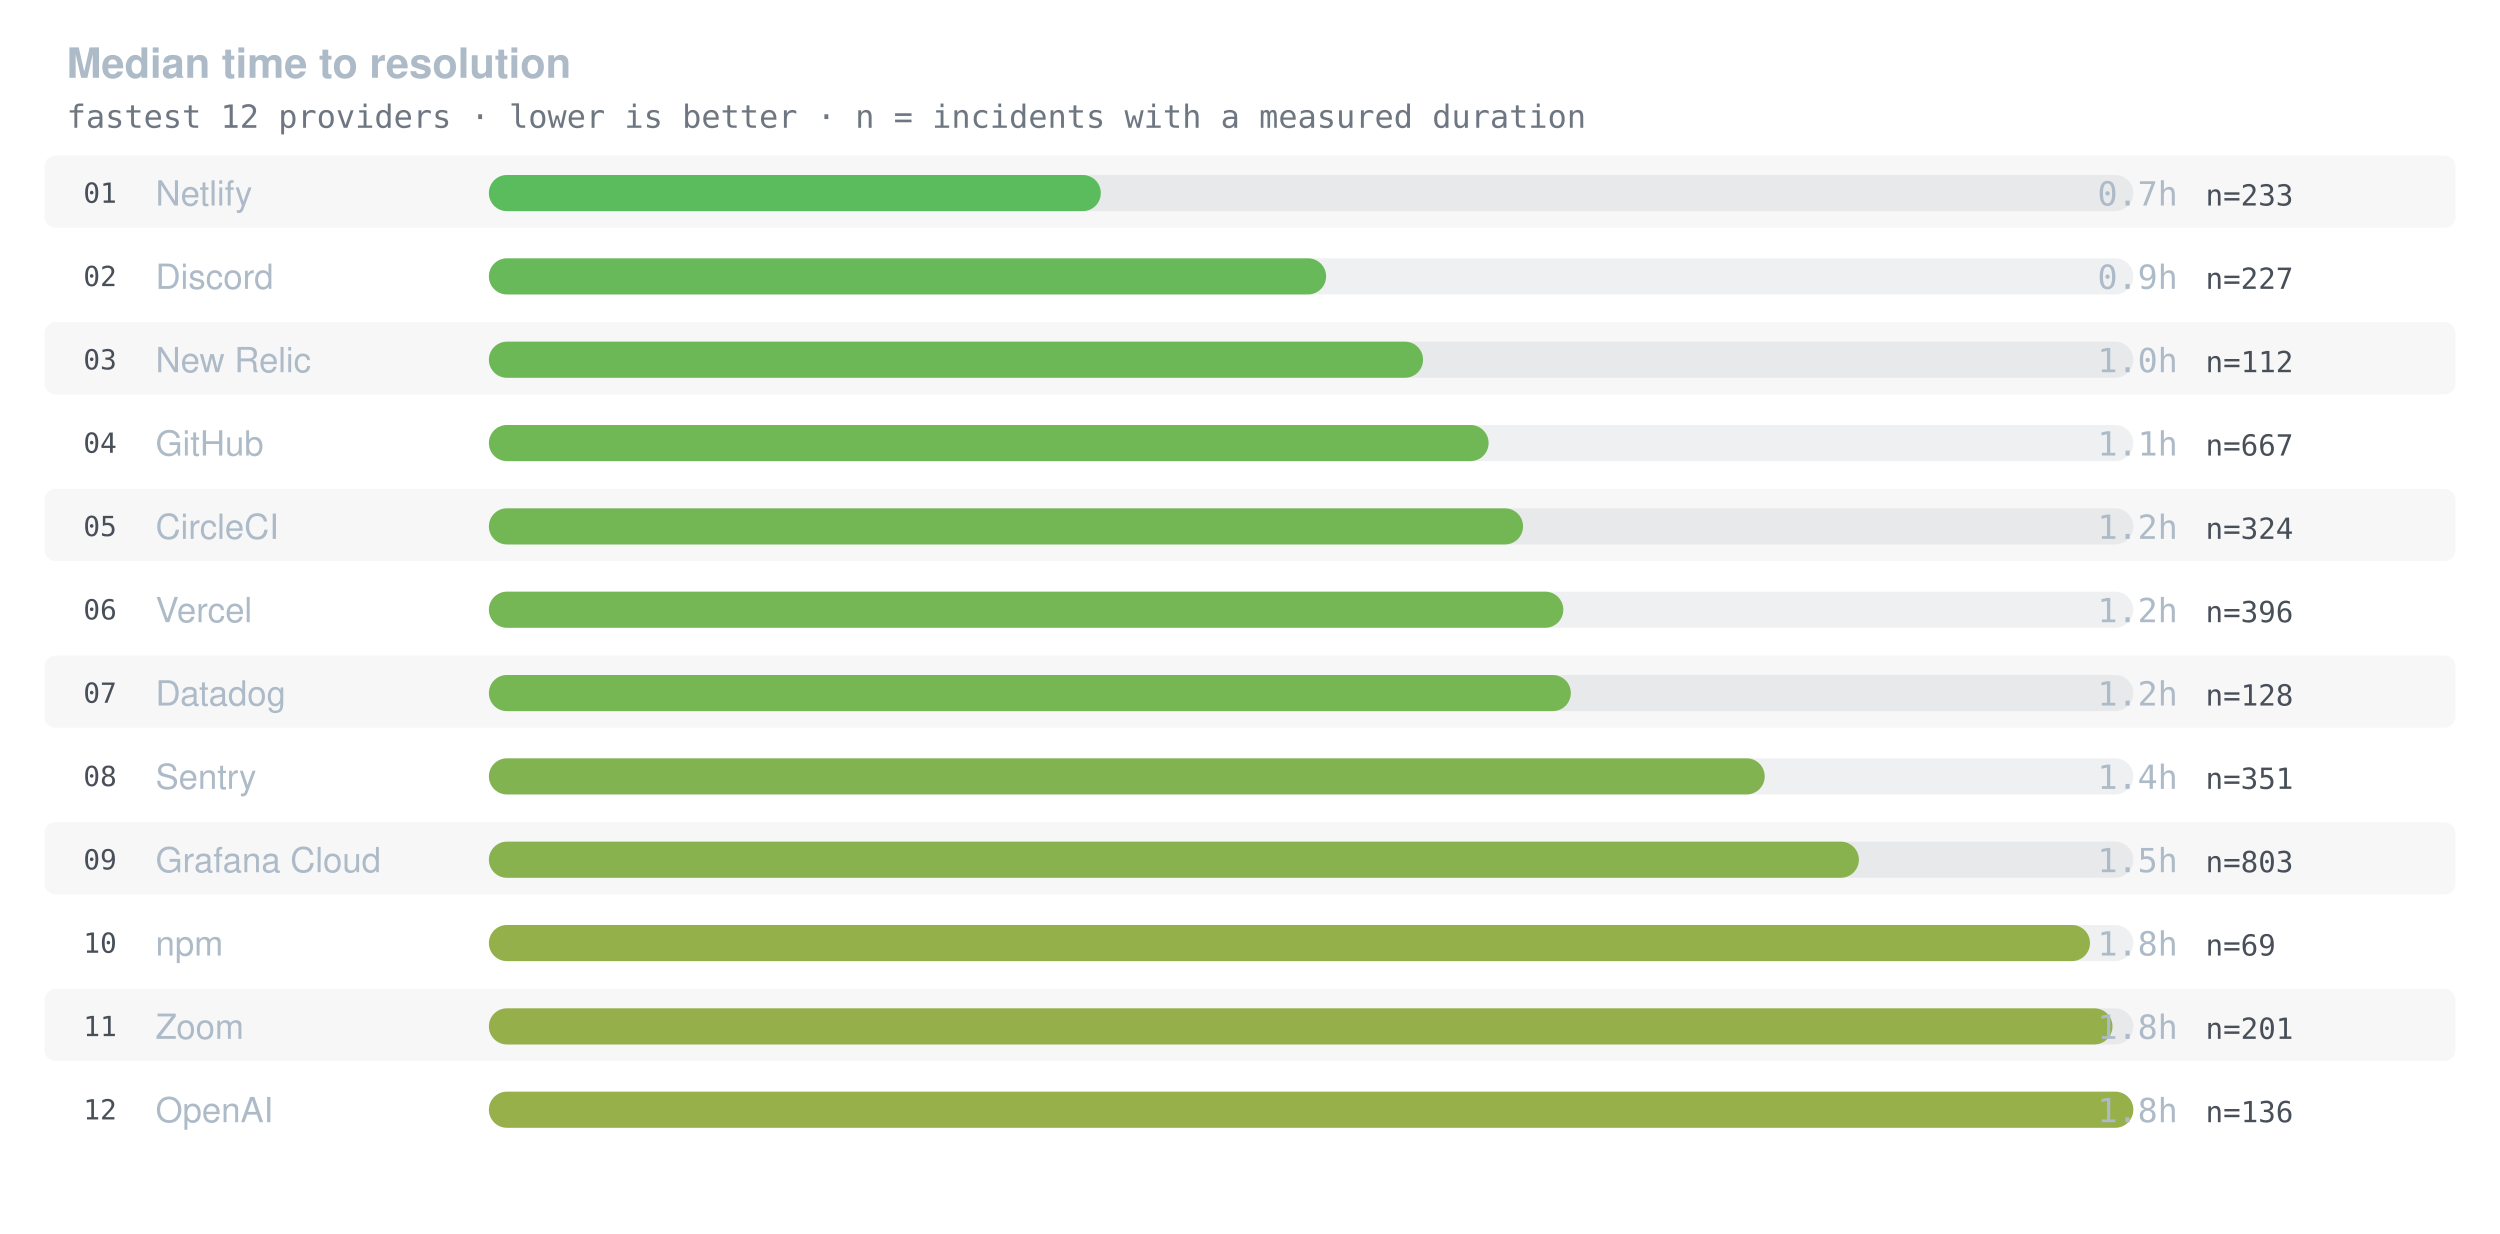
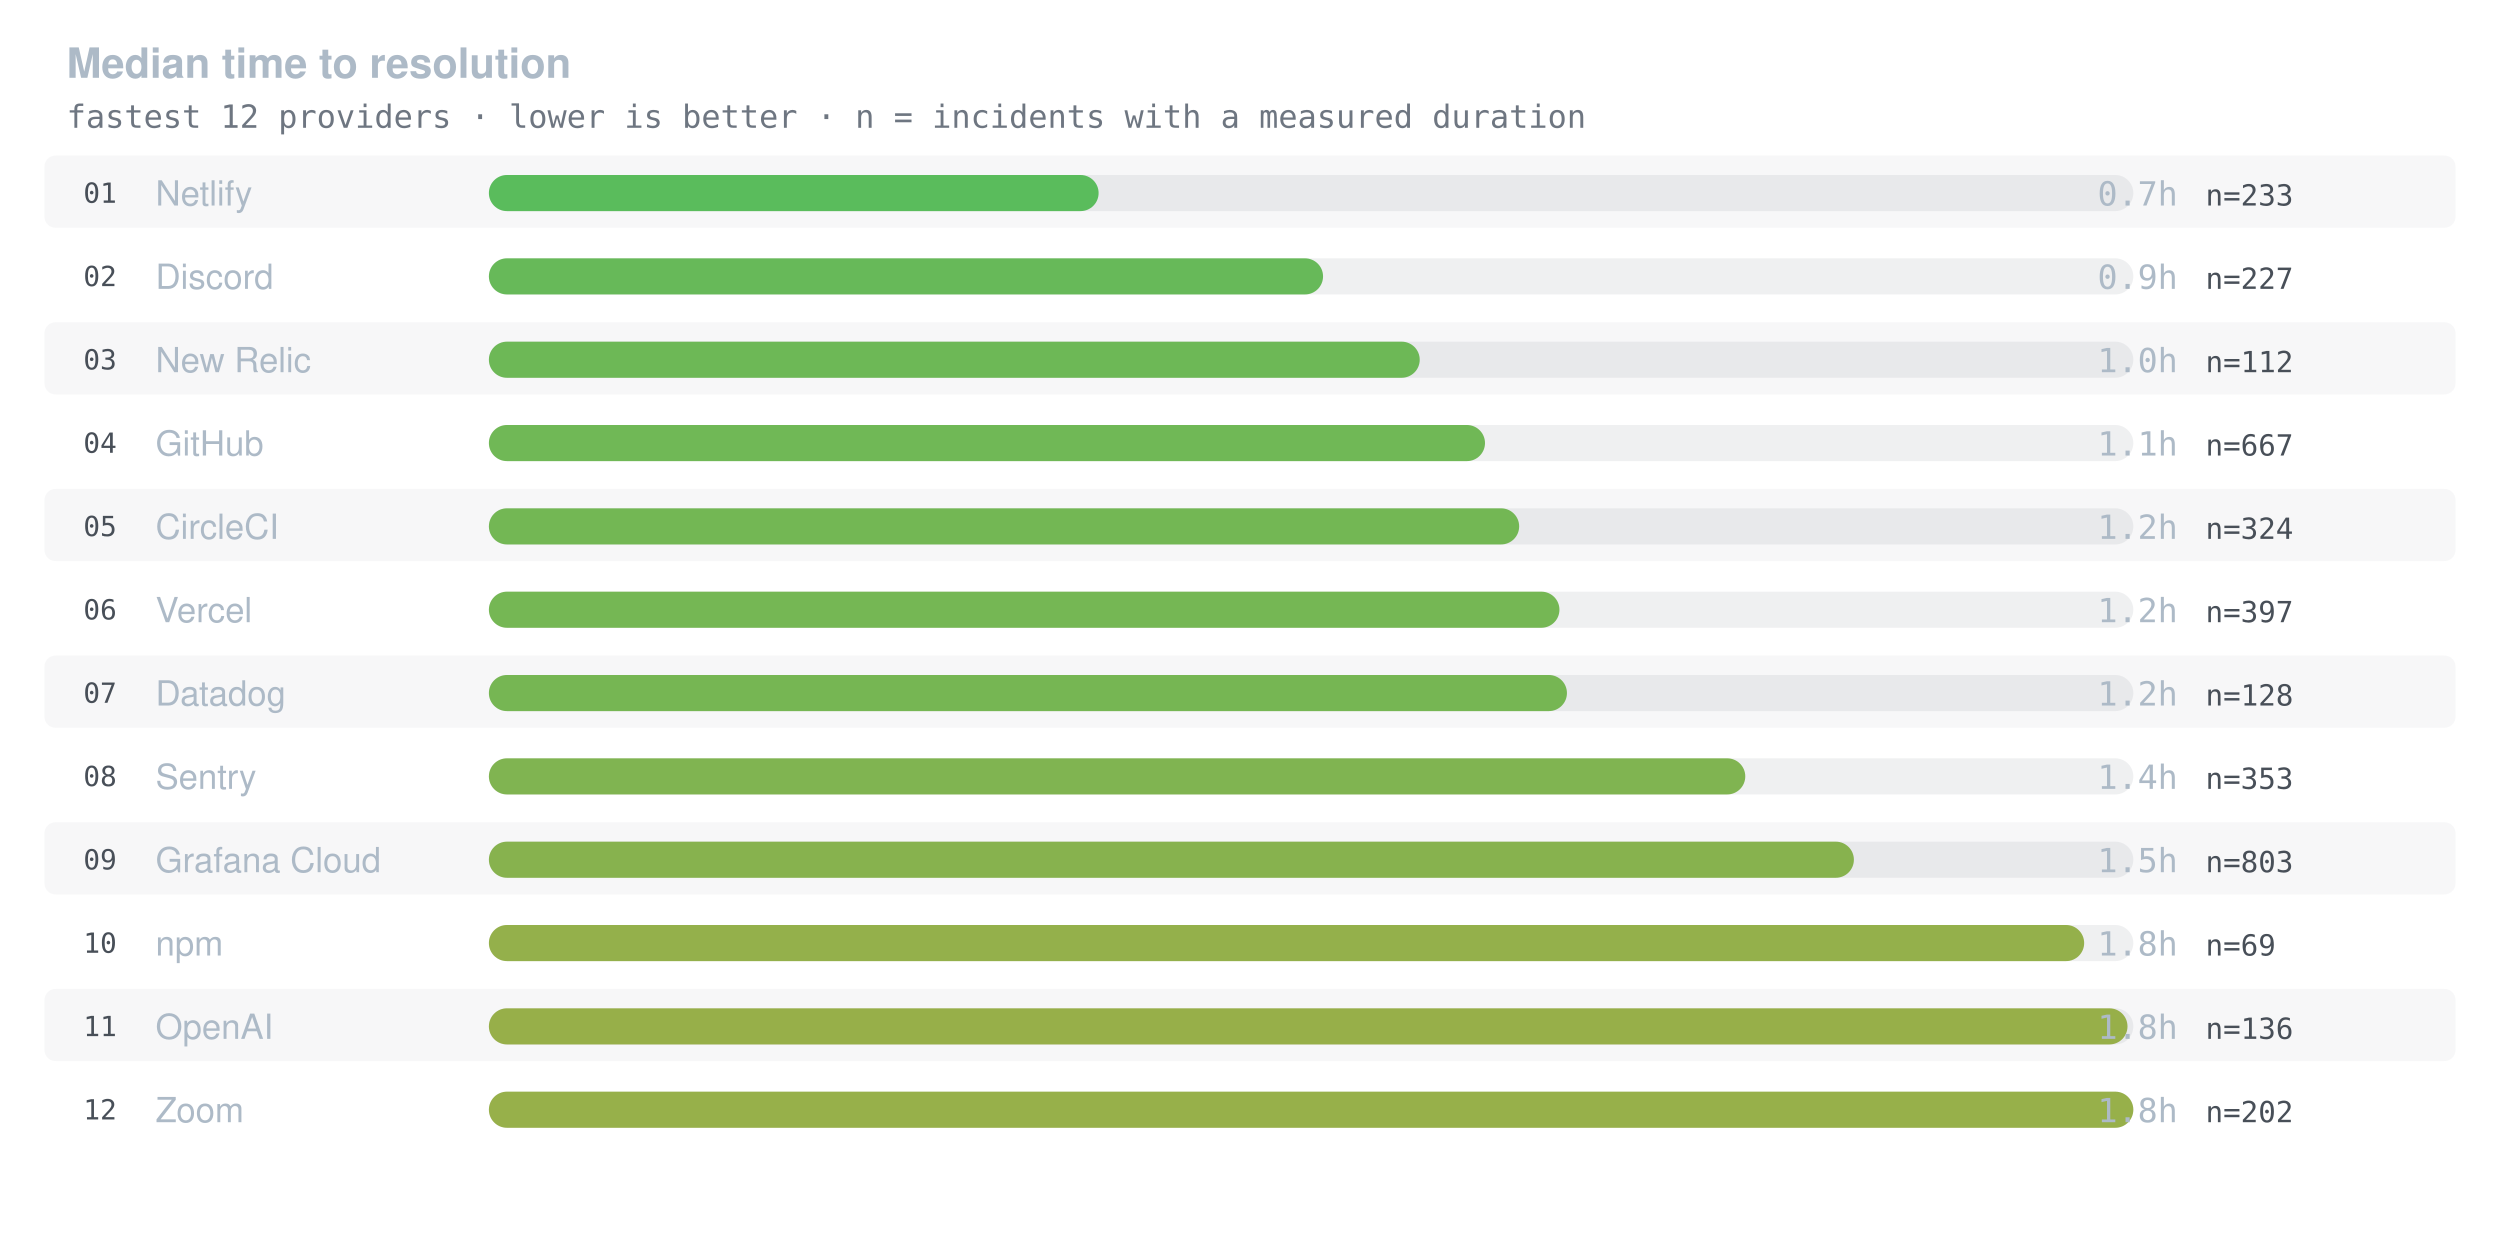
<svg xmlns="http://www.w3.org/2000/svg" viewBox="0 0 900 444" width="900" height="444" role="img">
  <text x="24" y="28" fill="#adbac7" font-size="15" font-family="-apple-system,BlinkMacSystemFont,Segoe UI,Helvetica,Arial,sans-serif" font-weight="600">Median time to resolution</text>
  <text x="24" y="46" fill="#6e7681" font-size="11.5" font-family="ui-monospace,SFMono-Regular,Menlo,Consolas,monospace">fastest 12 providers · lower is better · n = incidents with a measured duration</text>
  <rect x="16" y="56" width="868" height="26" rx="4" fill="#6e7681" opacity="0.055" />
  <text x="30" y="73" fill="#484f58" font-size="10" font-family="ui-monospace,SFMono-Regular,Menlo,Consolas,monospace">01</text>
  <text x="56" y="74" fill="#adbac7" font-size="12.5" font-family="-apple-system,BlinkMacSystemFont,Segoe UI,Helvetica,Arial,sans-serif">Netlify</text>
  <rect x="176" y="63" width="592" height="13" rx="6.5" fill="#6e7681" opacity="0.11" />
-   <rect x="176" y="63" width="220.3" height="13" rx="6.5" fill="#4ab74d" opacity="0.9" />
+   <rect x="176" y="63" width="219.5" height="13" rx="6.5" fill="#4ab74d" opacity="0.9" />
  <text x="784" y="74" fill="#adbac7" font-size="12" font-family="ui-monospace,SFMono-Regular,Menlo,Consolas,monospace" text-anchor="end">0.7h</text>
  <text x="794" y="74" fill="#484f58" font-size="10.5" font-family="ui-monospace,SFMono-Regular,Menlo,Consolas,monospace">n=233</text>
  <text x="30" y="103" fill="#484f58" font-size="10" font-family="ui-monospace,SFMono-Regular,Menlo,Consolas,monospace">02</text>
  <text x="56" y="104" fill="#adbac7" font-size="12.5" font-family="-apple-system,BlinkMacSystemFont,Segoe UI,Helvetica,Arial,sans-serif">Discord</text>
  <rect x="176" y="93" width="592" height="13" rx="6.5" fill="#6e7681" opacity="0.11" />
-   <rect x="176" y="93" width="301.4" height="13" rx="6.5" fill="#59b348" opacity="0.9" />
+   <rect x="176" y="93" width="300.3" height="13" rx="6.5" fill="#59b348" opacity="0.9" />
  <text x="784" y="104" fill="#adbac7" font-size="12" font-family="ui-monospace,SFMono-Regular,Menlo,Consolas,monospace" text-anchor="end">0.9h</text>
  <text x="794" y="104" fill="#484f58" font-size="10.5" font-family="ui-monospace,SFMono-Regular,Menlo,Consolas,monospace">n=227</text>
  <rect x="16" y="116" width="868" height="26" rx="4" fill="#6e7681" opacity="0.055" />
  <text x="30" y="133" fill="#484f58" font-size="10" font-family="ui-monospace,SFMono-Regular,Menlo,Consolas,monospace">03</text>
  <text x="56" y="134" fill="#adbac7" font-size="12.5" font-family="-apple-system,BlinkMacSystemFont,Segoe UI,Helvetica,Arial,sans-serif">New Relic</text>
  <rect x="176" y="123" width="592" height="13" rx="6.5" fill="#6e7681" opacity="0.11" />
-   <rect x="176" y="123" width="336.3" height="13" rx="6.5" fill="#5fb246" opacity="0.9" />
+   <rect x="176" y="123" width="335.1" height="13" rx="6.5" fill="#5fb246" opacity="0.9" />
  <text x="784" y="134" fill="#adbac7" font-size="12" font-family="ui-monospace,SFMono-Regular,Menlo,Consolas,monospace" text-anchor="end">1.0h</text>
  <text x="794" y="134" fill="#484f58" font-size="10.5" font-family="ui-monospace,SFMono-Regular,Menlo,Consolas,monospace">n=112</text>
  <text x="30" y="163" fill="#484f58" font-size="10" font-family="ui-monospace,SFMono-Regular,Menlo,Consolas,monospace">04</text>
  <text x="56" y="164" fill="#adbac7" font-size="12.5" font-family="-apple-system,BlinkMacSystemFont,Segoe UI,Helvetica,Arial,sans-serif">GitHub</text>
  <rect x="176" y="153" width="592" height="13" rx="6.5" fill="#6e7681" opacity="0.11" />
-   <rect x="176" y="153" width="359.9" height="13" rx="6.5" fill="#63b145" opacity="0.9" />
+   <rect x="176" y="153" width="358.6" height="13" rx="6.5" fill="#63b145" opacity="0.9" />
  <text x="784" y="164" fill="#adbac7" font-size="12" font-family="ui-monospace,SFMono-Regular,Menlo,Consolas,monospace" text-anchor="end">1.1h</text>
  <text x="794" y="164" fill="#484f58" font-size="10.5" font-family="ui-monospace,SFMono-Regular,Menlo,Consolas,monospace">n=667</text>
  <rect x="16" y="176" width="868" height="26" rx="4" fill="#6e7681" opacity="0.055" />
  <text x="30" y="193" fill="#484f58" font-size="10" font-family="ui-monospace,SFMono-Regular,Menlo,Consolas,monospace">05</text>
  <text x="56" y="194" fill="#adbac7" font-size="12.5" font-family="-apple-system,BlinkMacSystemFont,Segoe UI,Helvetica,Arial,sans-serif">CircleCI</text>
  <rect x="176" y="183" width="592" height="13" rx="6.5" fill="#6e7681" opacity="0.11" />
-   <rect x="176" y="183" width="372.3" height="13" rx="6.5" fill="#66b144" opacity="0.9" />
+   <rect x="176" y="183" width="370.9" height="13" rx="6.5" fill="#66b144" opacity="0.9" />
  <text x="784" y="194" fill="#adbac7" font-size="12" font-family="ui-monospace,SFMono-Regular,Menlo,Consolas,monospace" text-anchor="end">1.2h</text>
  <text x="794" y="194" fill="#484f58" font-size="10.5" font-family="ui-monospace,SFMono-Regular,Menlo,Consolas,monospace">n=324</text>
  <text x="30" y="223" fill="#484f58" font-size="10" font-family="ui-monospace,SFMono-Regular,Menlo,Consolas,monospace">06</text>
  <text x="56" y="224" fill="#adbac7" font-size="12.5" font-family="-apple-system,BlinkMacSystemFont,Segoe UI,Helvetica,Arial,sans-serif">Vercel</text>
  <rect x="176" y="213" width="592" height="13" rx="6.5" fill="#6e7681" opacity="0.11" />
-   <rect x="176" y="213" width="386.8" height="13" rx="6.5" fill="#68b043" opacity="0.9" />
+   <rect x="176" y="213" width="385.4" height="13" rx="6.5" fill="#68b043" opacity="0.9" />
  <text x="784" y="224" fill="#adbac7" font-size="12" font-family="ui-monospace,SFMono-Regular,Menlo,Consolas,monospace" text-anchor="end">1.2h</text>
-   <text x="794" y="224" fill="#484f58" font-size="10.5" font-family="ui-monospace,SFMono-Regular,Menlo,Consolas,monospace">n=396</text>
+   <text x="794" y="224" fill="#484f58" font-size="10.5" font-family="ui-monospace,SFMono-Regular,Menlo,Consolas,monospace">n=397</text>
  <rect x="16" y="236" width="868" height="26" rx="4" fill="#6e7681" opacity="0.055" />
  <text x="30" y="253" fill="#484f58" font-size="10" font-family="ui-monospace,SFMono-Regular,Menlo,Consolas,monospace">07</text>
  <text x="56" y="254" fill="#adbac7" font-size="12.5" font-family="-apple-system,BlinkMacSystemFont,Segoe UI,Helvetica,Arial,sans-serif">Datadog</text>
  <rect x="176" y="243" width="592" height="13" rx="6.5" fill="#6e7681" opacity="0.11" />
-   <rect x="176" y="243" width="389.5" height="13" rx="6.5" fill="#69b043" opacity="0.9" />
+   <rect x="176" y="243" width="388.1" height="13" rx="6.5" fill="#69b043" opacity="0.9" />
  <text x="784" y="254" fill="#adbac7" font-size="12" font-family="ui-monospace,SFMono-Regular,Menlo,Consolas,monospace" text-anchor="end">1.2h</text>
  <text x="794" y="254" fill="#484f58" font-size="10.5" font-family="ui-monospace,SFMono-Regular,Menlo,Consolas,monospace">n=128</text>
  <text x="30" y="283" fill="#484f58" font-size="10" font-family="ui-monospace,SFMono-Regular,Menlo,Consolas,monospace">08</text>
  <text x="56" y="284" fill="#adbac7" font-size="12.5" font-family="-apple-system,BlinkMacSystemFont,Segoe UI,Helvetica,Arial,sans-serif">Sentry</text>
  <rect x="176" y="273" width="592" height="13" rx="6.5" fill="#6e7681" opacity="0.11" />
-   <rect x="176" y="273" width="459.3" height="13" rx="6.5" fill="#75ad3f" opacity="0.9" />
+   <rect x="176" y="273" width="452.3" height="13" rx="6.5" fill="#74ad3f" opacity="0.9" />
  <text x="784" y="284" fill="#adbac7" font-size="12" font-family="ui-monospace,SFMono-Regular,Menlo,Consolas,monospace" text-anchor="end">1.4h</text>
-   <text x="794" y="284" fill="#484f58" font-size="10.5" font-family="ui-monospace,SFMono-Regular,Menlo,Consolas,monospace">n=351</text>
+   <text x="794" y="284" fill="#484f58" font-size="10.5" font-family="ui-monospace,SFMono-Regular,Menlo,Consolas,monospace">n=353</text>
  <rect x="16" y="296" width="868" height="26" rx="4" fill="#6e7681" opacity="0.055" />
  <text x="30" y="313" fill="#484f58" font-size="10" font-family="ui-monospace,SFMono-Regular,Menlo,Consolas,monospace">09</text>
  <text x="56" y="314" fill="#adbac7" font-size="12.5" font-family="-apple-system,BlinkMacSystemFont,Segoe UI,Helvetica,Arial,sans-serif">Grafana Cloud</text>
  <rect x="176" y="303" width="592" height="13" rx="6.5" fill="#6e7681" opacity="0.11" />
-   <rect x="176" y="303" width="493.2" height="13" rx="6.5" fill="#7cac3d" opacity="0.9" />
+   <rect x="176" y="303" width="491.4" height="13" rx="6.5" fill="#7cac3d" opacity="0.9" />
  <text x="784" y="314" fill="#adbac7" font-size="12" font-family="ui-monospace,SFMono-Regular,Menlo,Consolas,monospace" text-anchor="end">1.5h</text>
  <text x="794" y="314" fill="#484f58" font-size="10.5" font-family="ui-monospace,SFMono-Regular,Menlo,Consolas,monospace">n=803</text>
  <text x="30" y="343" fill="#484f58" font-size="10" font-family="ui-monospace,SFMono-Regular,Menlo,Consolas,monospace">10</text>
  <text x="56" y="344" fill="#adbac7" font-size="12.5" font-family="-apple-system,BlinkMacSystemFont,Segoe UI,Helvetica,Arial,sans-serif">npm</text>
  <rect x="176" y="333" width="592" height="13" rx="6.5" fill="#6e7681" opacity="0.11" />
-   <rect x="176" y="333" width="576.4" height="13" rx="6.5" fill="#8ba938" opacity="0.9" />
+   <rect x="176" y="333" width="574.3" height="13" rx="6.5" fill="#8ba938" opacity="0.9" />
  <text x="784" y="344" fill="#adbac7" font-size="12" font-family="ui-monospace,SFMono-Regular,Menlo,Consolas,monospace" text-anchor="end">1.8h</text>
  <text x="794" y="344" fill="#484f58" font-size="10.5" font-family="ui-monospace,SFMono-Regular,Menlo,Consolas,monospace">n=69</text>
  <rect x="16" y="356" width="868" height="26" rx="4" fill="#6e7681" opacity="0.055" />
  <text x="30" y="373" fill="#484f58" font-size="10" font-family="ui-monospace,SFMono-Regular,Menlo,Consolas,monospace">11</text>
-   <text x="56" y="374" fill="#adbac7" font-size="12.5" font-family="-apple-system,BlinkMacSystemFont,Segoe UI,Helvetica,Arial,sans-serif">Zoom</text>
+   <text x="56" y="374" fill="#adbac7" font-size="12.5" font-family="-apple-system,BlinkMacSystemFont,Segoe UI,Helvetica,Arial,sans-serif">OpenAI</text>
  <rect x="176" y="363" width="592" height="13" rx="6.5" fill="#6e7681" opacity="0.11" />
-   <rect x="176" y="363" width="584.5" height="13" rx="6.5" fill="#8ca838" opacity="0.9" />
+   <rect x="176" y="363" width="589.9" height="13" rx="6.5" fill="#8ea837" opacity="0.9" />
  <text x="784" y="374" fill="#adbac7" font-size="12" font-family="ui-monospace,SFMono-Regular,Menlo,Consolas,monospace" text-anchor="end">1.8h</text>
-   <text x="794" y="374" fill="#484f58" font-size="10.5" font-family="ui-monospace,SFMono-Regular,Menlo,Consolas,monospace">n=201</text>
+   <text x="794" y="374" fill="#484f58" font-size="10.5" font-family="ui-monospace,SFMono-Regular,Menlo,Consolas,monospace">n=136</text>
  <text x="30" y="403" fill="#484f58" font-size="10" font-family="ui-monospace,SFMono-Regular,Menlo,Consolas,monospace">12</text>
-   <text x="56" y="404" fill="#adbac7" font-size="12.5" font-family="-apple-system,BlinkMacSystemFont,Segoe UI,Helvetica,Arial,sans-serif">OpenAI</text>
+   <text x="56" y="404" fill="#adbac7" font-size="12.5" font-family="-apple-system,BlinkMacSystemFont,Segoe UI,Helvetica,Arial,sans-serif">Zoom</text>
  <rect x="176" y="393" width="592" height="13" rx="6.5" fill="#6e7681" opacity="0.11" />
  <rect x="176" y="393" width="592.0" height="13" rx="6.5" fill="#8ea837" opacity="0.9" />
  <text x="784" y="404" fill="#adbac7" font-size="12" font-family="ui-monospace,SFMono-Regular,Menlo,Consolas,monospace" text-anchor="end">1.8h</text>
-   <text x="794" y="404" fill="#484f58" font-size="10.5" font-family="ui-monospace,SFMono-Regular,Menlo,Consolas,monospace">n=136</text>
+   <text x="794" y="404" fill="#484f58" font-size="10.5" font-family="ui-monospace,SFMono-Regular,Menlo,Consolas,monospace">n=202</text>
</svg>
